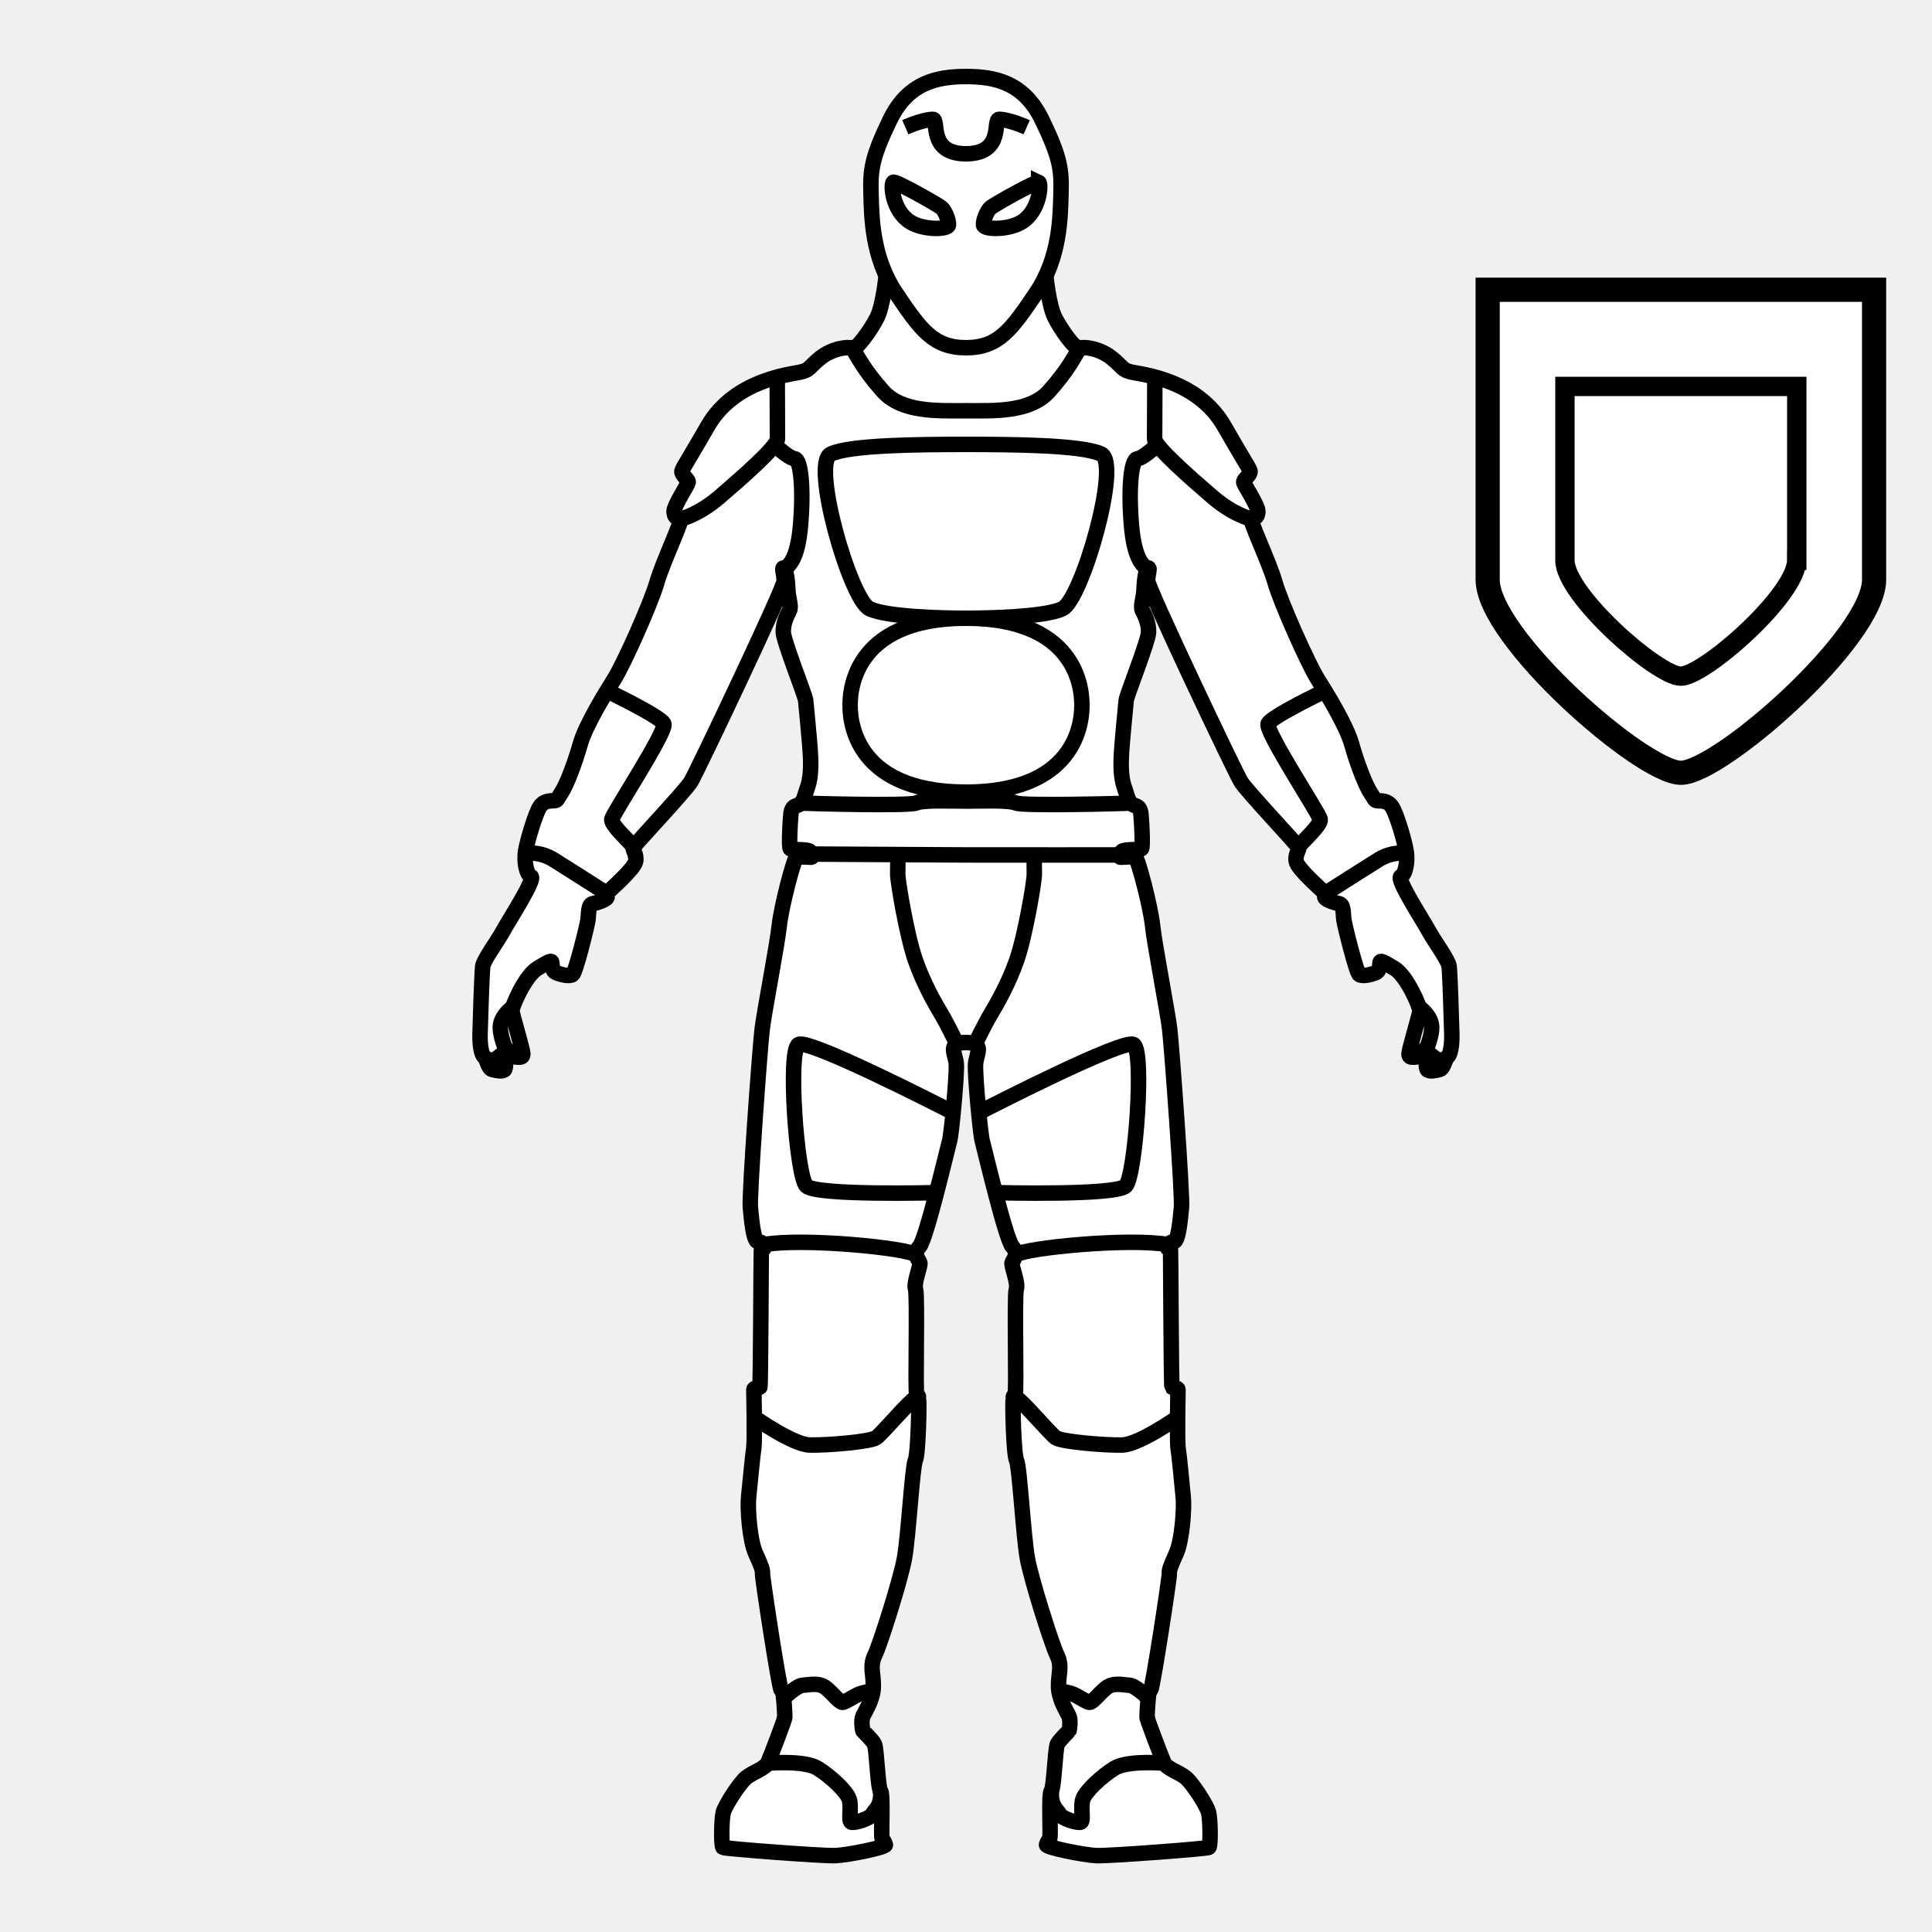
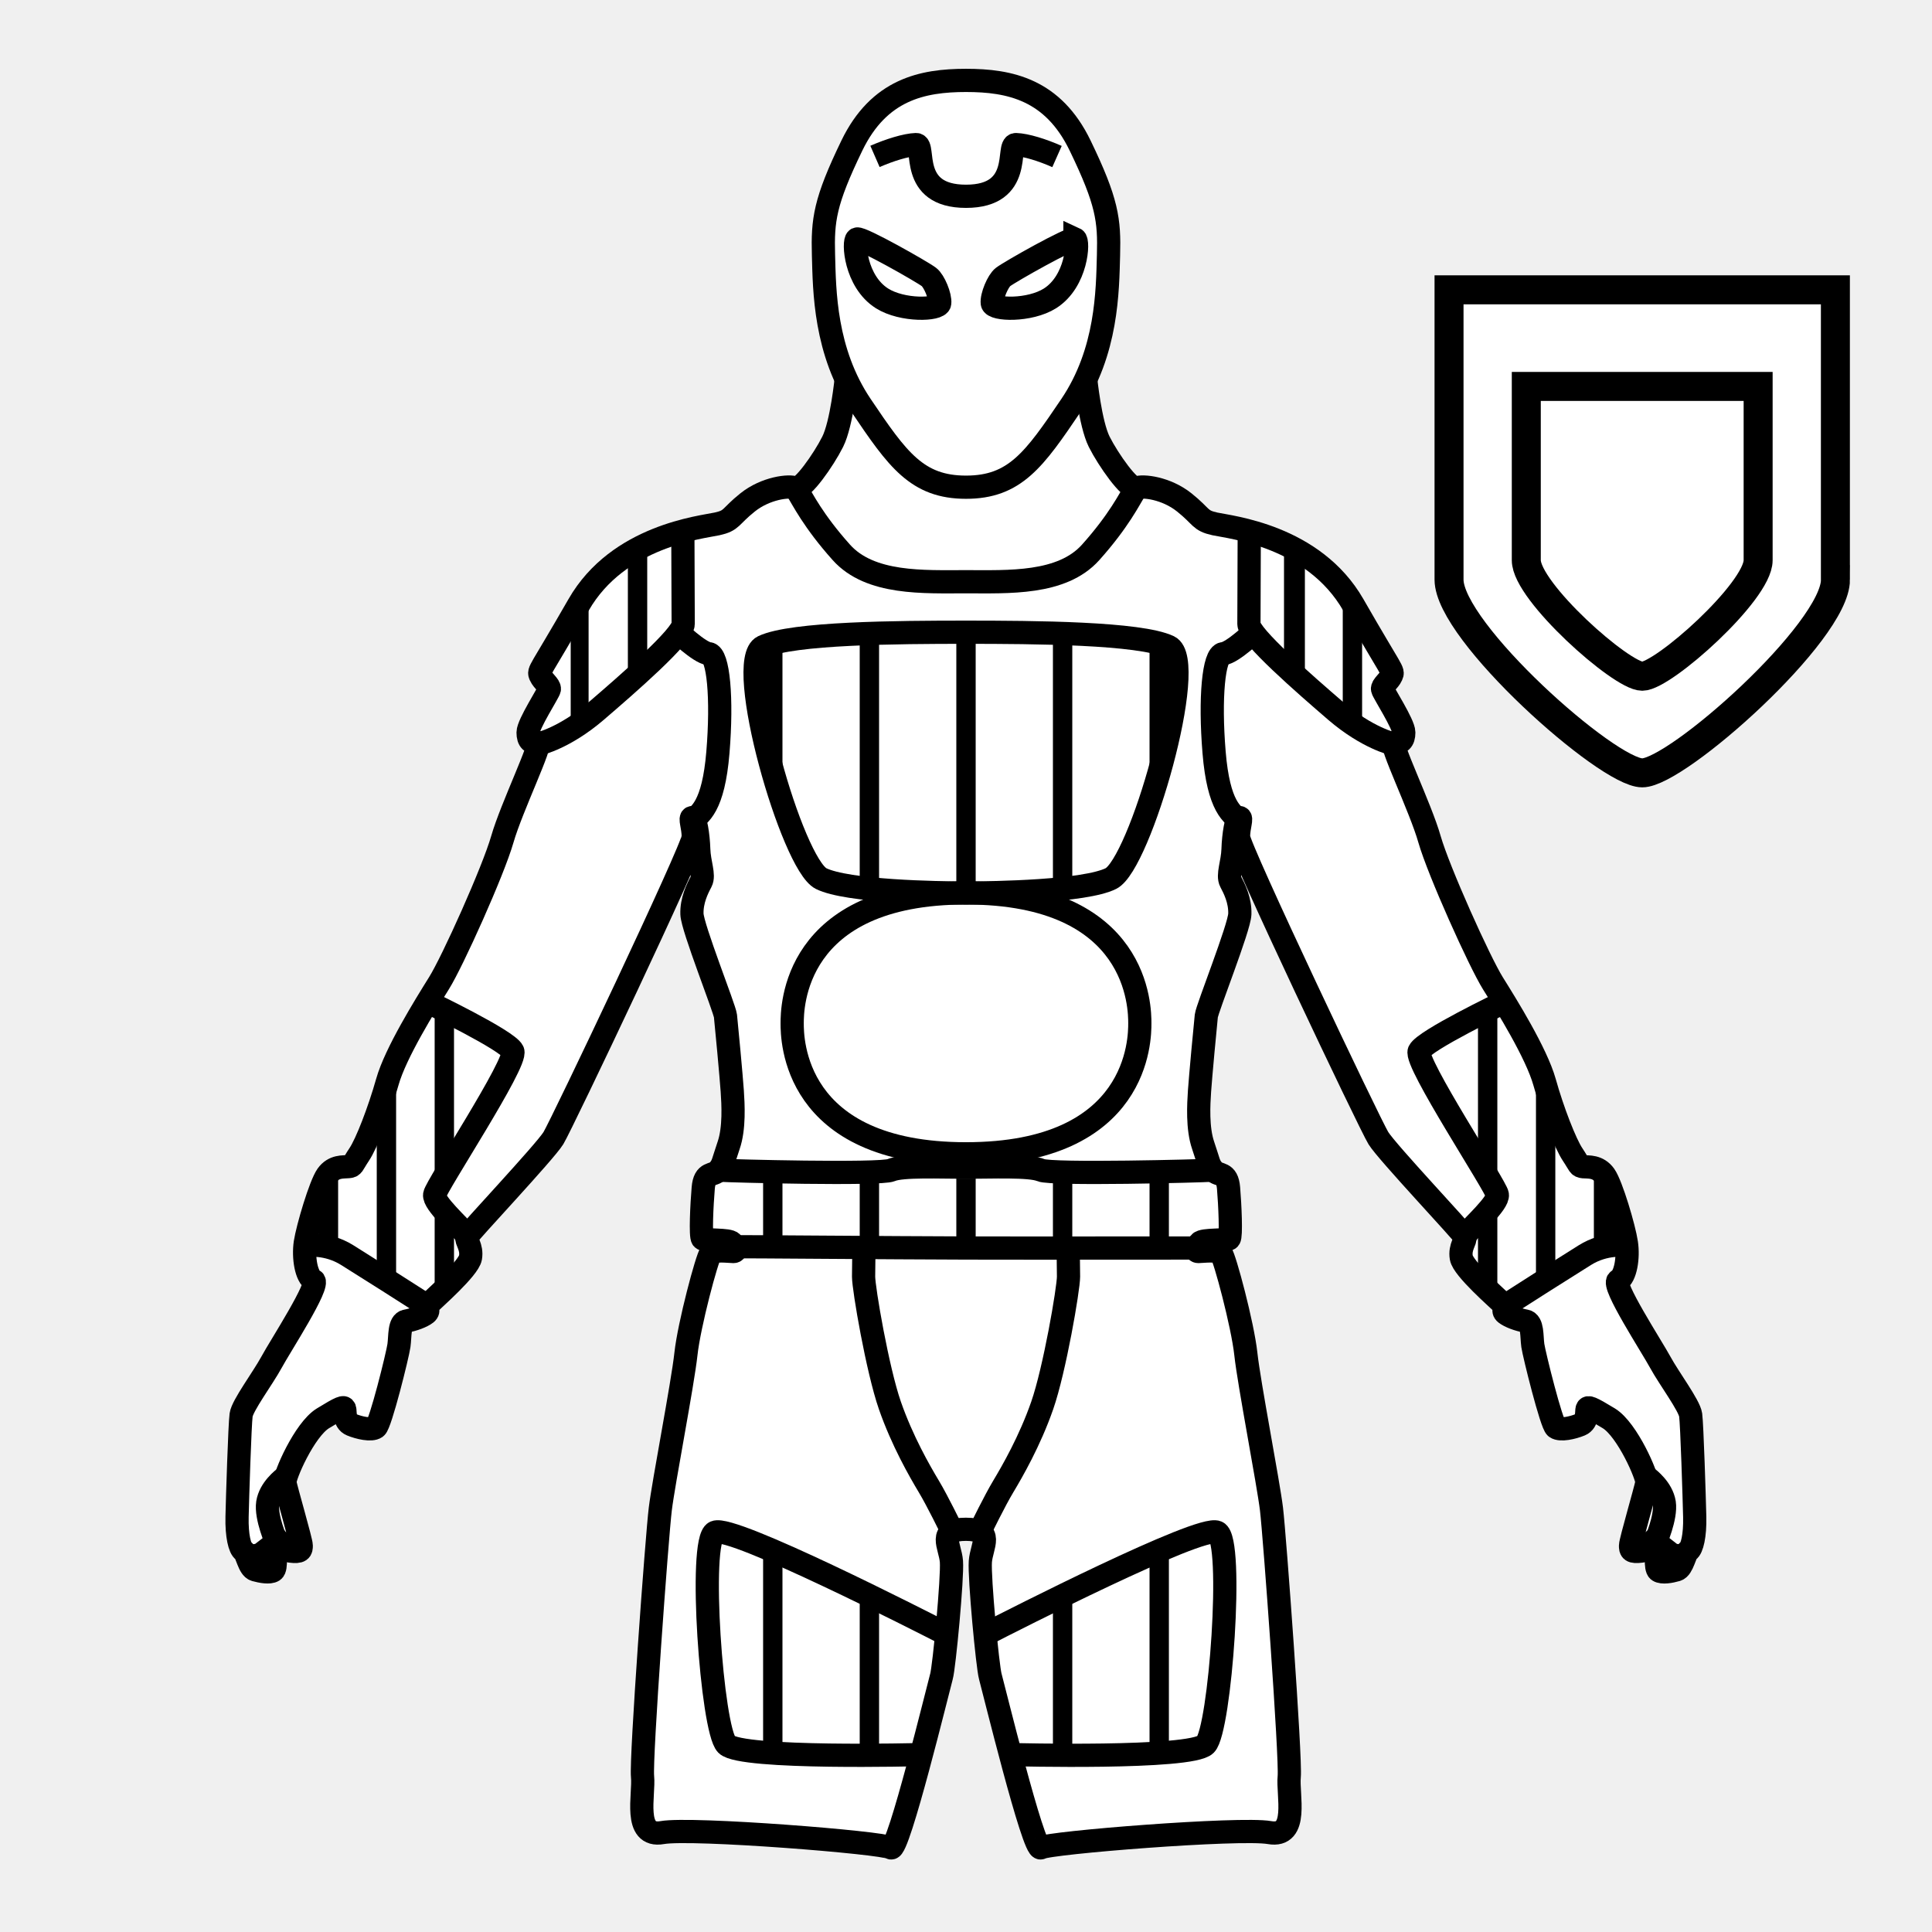
<svg xmlns="http://www.w3.org/2000/svg" width="100" height="100" viewBox="0 0 26.458 26.458" version="1.1" id="svg5">
  <defs id="defs2">
    </defs>
  <g id="layer1">
-     <path id="path7408-6" d="m 14.321,3.768 c 0,0 0.041,0.413 0.124,0.579 0.083,0.165 0.281,0.446 0.339,0.422 0.058,-0.025 0.273,0 0.438,0.132 0.165,0.132 0.138,0.165 0.279,0.196 0.141,0.031 0.901,0.107 1.264,0.739 0.362,0.631 0.369,0.599 0.348,0.646 -0.021,0.048 -0.087,0.093 -0.081,0.124 0.006,0.031 0.194,0.318 0.194,0.395 0,0.076 -0.033,0.099 -0.087,0.091 -0.054,-0.008 0.24,0.595 0.322,0.885 0.083,0.289 0.455,1.116 0.579,1.315 0.124,0.198 0.397,0.637 0.471,0.901 0.074,0.265 0.19,0.562 0.256,0.661 0.066,0.099 0.054,0.107 0.099,0.112 0.045,0.004 0.132,-0.008 0.194,0.079 0.062,0.087 0.178,0.48 0.198,0.616 0.021,0.136 -0.008,0.31 -0.074,0.343 -0.066,0.033 0.306,0.604 0.384,0.748 0.079,0.145 0.265,0.393 0.277,0.48 0.012,0.087 0.033,0.757 0.037,0.93 0.004,0.174 -0.025,0.289 -0.058,0.31 -0.033,0.021 -0.05,0.157 -0.107,0.174 -0.058,0.017 -0.132,0.029 -0.165,0.008 -0.033,-0.021 -0.017,-0.178 -0.008,-0.232 0.008,-0.054 -0.017,-0.074 -0.029,-0.05 -0.012,0.025 -0.025,0.091 -0.12,0.103 -0.095,0.012 -0.099,-0.008 -0.099,-0.05 0,-0.041 0.141,-0.521 0.149,-0.575 0.008,-0.054 -0.178,-0.484 -0.347,-0.587 -0.169,-0.103 -0.19,-0.107 -0.198,-0.087 -0.008,0.021 0.008,0.116 -0.062,0.145 -0.07,0.029 -0.182,0.054 -0.223,0.025 -0.041,-0.029 -0.198,-0.661 -0.211,-0.748 -0.012,-0.087 0,-0.211 -0.066,-0.223 -0.066,-0.012 -0.145,-0.041 -0.182,-0.07 -0.037,-0.029 0.008,-0.054 -0.029,-0.091 -0.037,-0.037 -0.36,-0.318 -0.376,-0.418 -0.017,-0.099 0.045,-0.157 0.033,-0.19 -0.012,-0.033 -0.711,-0.773 -0.79,-0.901 -0.079,-0.128 -1.277,-2.65 -1.277,-2.749 0,-0.099 0.037,-0.178 0.008,-0.178 -0.029,0 -0.054,0.161 -0.058,0.289 -0.004,0.128 -0.054,0.236 -0.021,0.298 0.033,0.062 0.087,0.169 0.083,0.294 -0.004,0.124 -0.298,0.86 -0.306,0.93 -0.008,0.07 -0.054,0.566 -0.062,0.686 -0.008,0.12 -0.021,0.339 0.033,0.496 0.054,0.157 0.048,0.178 0.095,0.23 0.047,0.053 0.124,0.006 0.137,0.159 0.013,0.153 0.026,0.443 0.006,0.463 -0.02,0.02 -0.243,0.003 -0.269,0.038 -0.026,0.035 -0.047,0.079 -0.012,0.079 0.035,0 0.175,-0.02 0.208,0.018 0.032,0.038 0.196,0.649 0.225,0.918 0.029,0.269 0.205,1.175 0.234,1.415 0.029,0.24 0.178,2.278 0.162,2.443 -0.017,0.165 -0.041,0.471 -0.107,0.471 -0.066,0 -0.078,0.059 -0.082,0.081 -0.004,0.022 0.036,0.013 0.039,0.038 0.003,0.025 0.009,1.86 0.02,1.872 0.012,0.012 0.082,0.006 0.082,0.035 0,0.029 -0.014,0.707 0.002,0.806 0.017,0.099 0.054,0.508 0.07,0.666 0.017,0.157 -0.017,0.595 -0.095,0.769 -0.079,0.174 -0.099,0.227 -0.095,0.277 0.004,0.05 -0.227,1.563 -0.256,1.596 -0.029,0.033 -0.025,0.045 -0.029,0.07 -0.004,0.025 -0.029,0.31 -0.017,0.318 0.004,0.029 0.19,0.521 0.227,0.604 0.037,0.083 0.198,0.128 0.294,0.203 0.095,0.074 0.294,0.384 0.318,0.48 0.025,0.095 0.029,0.463 0.004,0.48 -0.025,0.017 -1.373,0.12 -1.542,0.112 -0.169,-0.008 -0.69,-0.112 -0.682,-0.149 0.008,-0.037 0.029,-0.054 0.045,-0.087 0.017,-0.033 -0.017,-0.608 0.021,-0.649 0.037,-0.041 0.054,-0.583 0.083,-0.641 0.029,-0.058 0.157,-0.178 0.161,-0.186 0.004,-0.008 0.025,-0.141 -0.004,-0.203 -0.029,-0.062 -0.136,-0.219 -0.141,-0.397 -0.004,-0.178 0.054,-0.281 -0.021,-0.434 -0.074,-0.153 -0.351,-1.029 -0.405,-1.323 -0.054,-0.294 -0.107,-1.257 -0.149,-1.344 -0.041,-0.087 -0.056,-0.806 -0.045,-0.835 0.01,-0.029 -0.016,-0.037 0.025,-0.062 0.024,-0.015 -0.012,-1.356 0.017,-1.447 0.029,-0.091 -0.074,-0.322 -0.058,-0.364 0.017,-0.041 0.095,-0.12 0.004,-0.219 -0.091,-0.099 -0.389,-1.364 -0.413,-1.451 -0.025,-0.087 -0.102,-0.905 -0.091,-1.05 0.011,-0.145 0.132,-0.294 -0.132,-0.294 -0.265,0 -0.143,0.149 -0.132,0.294 0.011,0.145 -0.066,0.963 -0.091,1.05 -0.025,0.087 -0.322,1.352 -0.413,1.451 -0.091,0.099 -0.012,0.178 0.004,0.219 0.017,0.041 -0.087,0.273 -0.058,0.364 0.029,0.091 -0.007,1.432 0.017,1.447 0.041,0.025 0.014,0.033 0.025,0.062 0.01,0.029 -0.004,0.748 -0.045,0.835 -0.041,0.087 -0.095,1.05 -0.149,1.344 -0.054,0.294 -0.331,1.17 -0.405,1.323 -0.074,0.153 -0.017,0.256 -0.021,0.434 -0.004,0.178 -0.112,0.335 -0.141,0.397 -0.029,0.062 -0.008,0.194 -0.004,0.203 0.004,0.008 0.132,0.128 0.161,0.186 0.029,0.058 0.045,0.599 0.083,0.641 0.037,0.041 0.004,0.616 0.021,0.649 0.017,0.033 0.037,0.05 0.045,0.087 0.008,0.037 -0.513,0.141 -0.682,0.149 -0.169,0.008 -1.517,-0.095 -1.542,-0.112 -0.025,-0.017 -0.021,-0.384 0.004,-0.48 0.025,-0.095 0.223,-0.405 0.318,-0.48 0.095,-0.074 0.256,-0.12 0.294,-0.203 0.037,-0.083 0.223,-0.575 0.227,-0.604 0.012,-0.008 -0.012,-0.294 -0.017,-0.318 -0.004,-0.025 0,-0.037 -0.029,-0.07 -0.029,-0.033 -0.26,-1.546 -0.256,-1.596 0.004,-0.05 -0.017,-0.103 -0.095,-0.277 -0.079,-0.174 -0.112,-0.612 -0.095,-0.769 0.017,-0.157 0.054,-0.566 0.07,-0.666 0.017,-0.099 0.002,-0.777 0.002,-0.806 0,-0.029 0.07,-0.023 0.082,-0.035 0.012,-0.012 0.017,-1.847 0.02,-1.872 0.003,-0.025 0.043,-0.017 0.039,-0.038 -0.004,-0.022 -0.015,-0.081 -0.082,-0.081 -0.066,0 -0.091,-0.306 -0.107,-0.471 -0.017,-0.165 0.132,-2.203 0.162,-2.443 0.029,-0.24 0.205,-1.146 0.234,-1.415 0.029,-0.269 0.193,-0.88 0.225,-0.918 0.032,-0.038 0.172,-0.018 0.208,-0.018 0.035,0 0.015,-0.044 -0.012,-0.079 -0.026,-0.035 -0.248,-0.018 -0.269,-0.038 -0.021,-0.02 -0.007,-0.31 0.006,-0.463 0.013,-0.154 0.091,-0.107 0.137,-0.159 0.047,-0.053 0.041,-0.073 0.095,-0.23 0.054,-0.157 0.041,-0.376 0.033,-0.496 -0.008,-0.12 -0.054,-0.616 -0.062,-0.686 -0.008,-0.07 -0.302,-0.806 -0.306,-0.93 -0.004,-0.124 0.05,-0.232 0.083,-0.294 0.033,-0.062 -0.017,-0.169 -0.021,-0.298 -0.004,-0.128 -0.029,-0.289 -0.058,-0.289 -0.029,0 0.008,0.079 0.008,0.178 0,0.099 -1.199,2.621 -1.277,2.749 -0.079,0.128 -0.777,0.868 -0.79,0.901 -0.012,0.033 0.05,0.091 0.033,0.19 -0.017,0.099 -0.339,0.38 -0.376,0.418 -0.037,0.037 0.008,0.062 -0.029,0.091 -0.037,0.029 -0.116,0.058 -0.182,0.07 -0.066,0.012 -0.054,0.136 -0.066,0.223 -0.012,0.087 -0.169,0.719 -0.211,0.748 -0.041,0.029 -0.153,0.004 -0.223,-0.025 -0.07,-0.029 -0.054,-0.124 -0.062,-0.145 -0.008,-0.021 -0.029,-0.017 -0.198,0.087 -0.169,0.103 -0.356,0.533 -0.347,0.587 0.008,0.054 0.149,0.533 0.149,0.575 0,0.041 -0.004,0.062 -0.099,0.05 -0.095,-0.012 -0.107,-0.079 -0.12,-0.103 -0.012,-0.025 -0.037,-0.004 -0.029,0.05 0.008,0.054 0.025,0.211 -0.008,0.232 -0.033,0.021 -0.107,0.008 -0.165,-0.008 -0.058,-0.017 -0.074,-0.153 -0.107,-0.174 -0.033,-0.021 -0.062,-0.136 -0.058,-0.31 0.004,-0.174 0.025,-0.843 0.037,-0.93 0.012,-0.087 0.198,-0.335 0.277,-0.48 C 6.966,12.607 7.338,12.036 7.272,12.003 7.206,11.97 7.177,11.796 7.197,11.66 7.218,11.524 7.334,11.131 7.396,11.044 7.458,10.957 7.545,10.97 7.59,10.965 7.636,10.961 7.623,10.953 7.689,10.854 7.756,10.755 7.871,10.457 7.946,10.192 8.02,9.928 8.293,9.49 8.417,9.291 8.541,9.093 8.913,8.266 8.996,7.976 9.079,7.687 9.372,7.083 9.318,7.092 c -0.054,0.008 -0.087,-0.014 -0.087,-0.091 0,-0.076 0.188,-0.364 0.194,-0.395 0.006,-0.031 -0.06,-0.076 -0.081,-0.124 -0.021,-0.048 -0.014,-0.015 0.348,-0.646 0.362,-0.631 1.123,-0.708 1.264,-0.739 0.141,-0.031 0.114,-0.064 0.279,-0.196 0.165,-0.132 0.38,-0.157 0.438,-0.132 0.058,0.025 0.256,-0.256 0.339,-0.422 0.083,-0.165 0.124,-0.579 0.124,-0.579" style="fill:#ffffff;stroke:#000000;stroke-width:0.212;stroke-linecap:butt;stroke-linejoin:miter;stroke-miterlimit:4;stroke-dasharray:none;stroke-opacity:1;fill-opacity:1" />
-     <path id="mirror-path-effect39543-2" d="M 14.187,4.016 C 14.52,3.523 14.521,2.966 14.53,2.644 14.539,2.323 14.519,2.156 14.271,1.643 14.023,1.13 13.629,1.048 13.229,1.048 c -0.4,0 -0.794,0.083 -1.042,0.595 -0.248,0.513 -0.268,0.68 -0.259,1.001 0.009,0.321 0.01,0.878 0.343,1.372 0.333,0.494 0.511,0.746 0.958,0.746 0.447,0 0.624,-0.252 0.958,-0.746 z" style="fill:#ffffff;fill-opacity:1;stroke:#000000;stroke-width:0.212;stroke-linecap:butt;stroke-linejoin:miter;stroke-miterlimit:4;stroke-dasharray:none;stroke-opacity:1" />
-     <path style="fill:none;stroke:#000000;stroke-width:0.212;stroke-linecap:butt;stroke-linejoin:miter;stroke-miterlimit:4;stroke-dasharray:none;stroke-opacity:1" d="m 9.331,7.105 c 0,0 0.234,-0.053 0.52,-0.298 C 10.138,6.561 10.647,6.117 10.647,6.011 c 0,-0.105 -0.003,-0.83 -0.003,-0.83" id="path2813" />
-     <path style="fill:none;stroke:#000000;stroke-width:0.212;stroke-linecap:butt;stroke-linejoin:miter;stroke-miterlimit:4;stroke-dasharray:none;stroke-opacity:1" d="m 10.586,6.072 c 0,0 0.208,0.201 0.295,0.21 0.087,0.008 0.124,0.405 0.083,0.901 -0.041,0.496 -0.167,0.577 -0.253,0.629" id="path3095" />
-     <path style="fill:none;stroke:#000000;stroke-width:0.212;stroke-linecap:butt;stroke-linejoin:miter;stroke-miterlimit:4;stroke-dasharray:none;stroke-opacity:1" d="m 8.325,9.467 c 0,0 0.719,0.345 0.766,0.444 0.047,0.099 -0.702,1.234 -0.713,1.31 -0.012,0.076 0.23,0.29 0.295,0.372" id="path3469" />
-     <path style="fill:none;stroke:#000000;stroke-width:0.212;stroke-linecap:butt;stroke-linejoin:miter;stroke-miterlimit:4;stroke-dasharray:none;stroke-opacity:1" d="m 7.209,11.685 c 0,0 0.184,-0.029 0.371,0.088 0.187,0.117 0.593,0.374 0.719,0.456" id="path3843" />
-     <path style="fill:none;stroke:#000000;stroke-width:0.212;stroke-linecap:butt;stroke-linejoin:miter;stroke-miterlimit:4;stroke-dasharray:none;stroke-opacity:1" d="m 6.654,14.527 c 0,0 0.121,-0.011 0.135,-0.022 0.013,-0.01 0.146,-0.113 0.146,-0.113" id="path4179" />
-     <path style="fill:none;stroke:#000000;stroke-width:0.212;stroke-linecap:butt;stroke-linejoin:miter;stroke-miterlimit:4;stroke-dasharray:none;stroke-opacity:1" d="m 6.935,14.393 c 0,0 -0.101,-0.227 -0.081,-0.358 0.021,-0.13 0.141,-0.219 0.161,-0.236" id="path4537" />
-     <path style="fill:none;stroke:#000000;stroke-width:0.212;stroke-linecap:butt;stroke-linejoin:miter;stroke-miterlimit:4;stroke-dasharray:none;stroke-opacity:1" d="m 10.532,24.145 c 0,0 0.489,-0.041 0.669,0.073 0.18,0.113 0.388,0.311 0.426,0.415 0.039,0.103 -0.011,0.297 0.029,0.32 0.04,0.022 0.268,-0.053 0.29,-0.105 0.022,-0.052 0.131,-0.111 0.113,-0.31" id="path870" />
-     <path style="fill:none;stroke:#000000;stroke-width:0.212;stroke-linecap:butt;stroke-linejoin:miter;stroke-miterlimit:4;stroke-dasharray:none;stroke-opacity:1" d="m 10.748,23.24 c 0,0 0.167,-0.16 0.249,-0.162 0.082,-0.002 0.215,-0.044 0.317,0.04 0.102,0.084 0.18,0.195 0.224,0.195 0.044,1.63e-4 0.189,-0.111 0.273,-0.128 0.083,-0.018 0.131,-0.033 0.131,-0.033" id="path1564" />
-     <path style="fill:none;stroke:#000000;stroke-width:0.212;stroke-linecap:butt;stroke-linejoin:miter;stroke-miterlimit:4;stroke-dasharray:none;stroke-opacity:1" d="m 10.336,19.415 c 0,0 0.523,0.368 0.752,0.374 0.23,0.006 0.832,-0.043 0.913,-0.101 0.08,-0.058 0.466,-0.514 0.53,-0.536" id="path3074" />
-     <path style="fill:none;stroke:#000000;stroke-width:0.212;stroke-linecap:butt;stroke-linejoin:miter;stroke-miterlimit:4;stroke-dasharray:none;stroke-opacity:1" d="m 10.457,17.045 c 0.538,-0.096 1.956,0.044 2.087,0.139" id="path4546" />
-     <path style="fill:none;stroke:#000000;stroke-width:0.212;stroke-linecap:butt;stroke-linejoin:miter;stroke-miterlimit:4;stroke-dasharray:none;stroke-opacity:1" d="m 12.811,16.333 c 0,0 -1.634,0.043 -1.768,-0.092 -0.134,-0.134 -0.259,-1.869 -0.105,-1.938 0.154,-0.069 1.881,0.812 2.107,0.928" id="path5322" />
-     <path style="fill:none;stroke:#000000;stroke-width:0.212;stroke-linecap:butt;stroke-linejoin:miter;stroke-miterlimit:4;stroke-dasharray:none;stroke-opacity:1" d="m 11.686,4.788 c 0.048,0.077 0.147,0.281 0.405,0.569 0.263,0.294 0.754,0.268 1.138,0.268 0.385,0 0.875,0.026 1.138,-0.268 0.258,-0.288 0.357,-0.492 0.405,-0.569" id="path5566" />
-     <path style="fill:none;stroke:#000000;stroke-width:0.212;stroke-linecap:butt;stroke-linejoin:miter;stroke-miterlimit:4;stroke-dasharray:none;stroke-opacity:1" d="m 10.992,10.998 c 0.069,0.006 1.455,0.042 1.553,-8.61e-4 0.098,-0.043 0.456,-0.027 0.684,-0.027 0.228,0 0.586,-0.016 0.684,0.027 0.098,0.043 1.484,0.007 1.553,8.61e-4" id="path6033" />
-     <path style="fill:none;stroke:#000000;stroke-width:0.212;stroke-linecap:butt;stroke-linejoin:miter;stroke-miterlimit:4;stroke-dasharray:none;stroke-opacity:1" d="m 13.093,14.273 c 0,0 -0.123,-0.254 -0.204,-0.389 -0.081,-0.135 -0.242,-0.414 -0.355,-0.739 -0.113,-0.325 -0.24,-1.065 -0.24,-1.176 0,-0.111 0.004,-0.27 0.004,-0.27" id="path6993" />
-     <path style="fill:none;stroke:#000000;stroke-width:0.212;stroke-linecap:butt;stroke-linejoin:miter;stroke-miterlimit:4;stroke-dasharray:none;stroke-opacity:1" d="m 11.108,11.696 c 0.124,-8.5e-4 1.414,0.01 2.121,0.012 0.707,0.002 1.996,-8.5e-4 2.121,0" id="path6995" />
-     <path id="path7410-2" d="m 17.127,7.105 c 0,0 -0.234,-0.053 -0.52,-0.298 C 16.321,6.561 15.812,6.117 15.812,6.011 c 0,-0.105 0.003,-0.83 0.003,-0.83" style="fill:none;stroke:#000000;stroke-width:0.212;stroke-linecap:butt;stroke-linejoin:miter;stroke-miterlimit:4;stroke-dasharray:none;stroke-opacity:1" />
-     <path id="path7412-9" d="m 15.872,6.072 c 0,0 -0.208,0.201 -0.295,0.21 -0.087,0.008 -0.124,0.405 -0.083,0.901 0.041,0.496 0.167,0.577 0.253,0.629" style="fill:none;stroke:#000000;stroke-width:0.212;stroke-linecap:butt;stroke-linejoin:miter;stroke-miterlimit:4;stroke-dasharray:none;stroke-opacity:1" />
-     <path id="path7416-2" d="m 18.133,9.467 c 0,0 -0.719,0.345 -0.766,0.444 -0.047,0.099 0.702,1.234 0.713,1.31 0.012,0.076 -0.23,0.29 -0.295,0.372" style="fill:none;stroke:#000000;stroke-width:0.212;stroke-linecap:butt;stroke-linejoin:miter;stroke-miterlimit:4;stroke-dasharray:none;stroke-opacity:1" />
-     <path id="path7418-7" d="m 19.25,11.685 c 0,0 -0.184,-0.029 -0.371,0.088 -0.187,0.117 -0.593,0.374 -0.719,0.456" style="fill:none;stroke:#000000;stroke-width:0.212;stroke-linecap:butt;stroke-linejoin:miter;stroke-miterlimit:4;stroke-dasharray:none;stroke-opacity:1" />
-     <path id="path7422-9" d="m 19.805,14.527 c 0,0 -0.121,-0.011 -0.135,-0.022 -0.013,-0.01 -0.146,-0.113 -0.146,-0.113" style="fill:none;stroke:#000000;stroke-width:0.212;stroke-linecap:butt;stroke-linejoin:miter;stroke-miterlimit:4;stroke-dasharray:none;stroke-opacity:1" />
-     <path id="path7424-3" d="m 19.523,14.393 c 0,0 0.101,-0.227 0.081,-0.358 -0.021,-0.13 -0.141,-0.219 -0.161,-0.236" style="fill:none;stroke:#000000;stroke-width:0.212;stroke-linecap:butt;stroke-linejoin:miter;stroke-miterlimit:4;stroke-dasharray:none;stroke-opacity:1" />
-     <path id="path7426-6" d="m 15.927,24.145 c 0,0 -0.489,-0.041 -0.669,0.073 -0.18,0.113 -0.388,0.311 -0.426,0.415 -0.039,0.103 0.011,0.297 -0.029,0.32 -0.04,0.022 -0.268,-0.053 -0.29,-0.105 -0.022,-0.052 -0.131,-0.111 -0.113,-0.31" style="fill:none;stroke:#000000;stroke-width:0.212;stroke-linecap:butt;stroke-linejoin:miter;stroke-miterlimit:4;stroke-dasharray:none;stroke-opacity:1" />
-     <path id="path7432-2" d="m 15.711,23.24 c 0,0 -0.167,-0.16 -0.249,-0.162 -0.082,-0.002 -0.215,-0.044 -0.317,0.04 -0.102,0.084 -0.18,0.195 -0.224,0.195 -0.044,1.63e-4 -0.189,-0.111 -0.273,-0.128 -0.083,-0.018 -0.131,-0.033 -0.131,-0.033" style="fill:none;stroke:#000000;stroke-width:0.212;stroke-linecap:butt;stroke-linejoin:miter;stroke-miterlimit:4;stroke-dasharray:none;stroke-opacity:1" />
-     <path id="path7440-7" d="m 16.122,19.415 c 0,0 -0.523,0.368 -0.752,0.374 -0.23,0.006 -0.832,-0.043 -0.913,-0.101 -0.08,-0.058 -0.466,-0.514 -0.53,-0.536" style="fill:none;stroke:#000000;stroke-width:0.212;stroke-linecap:butt;stroke-linejoin:miter;stroke-miterlimit:4;stroke-dasharray:none;stroke-opacity:1" />
-     <path id="path7442-9" d="m 16.001,17.045 c -0.538,-0.096 -1.956,0.044 -2.087,0.139" style="fill:none;stroke:#000000;stroke-width:0.212;stroke-linecap:butt;stroke-linejoin:miter;stroke-miterlimit:4;stroke-dasharray:none;stroke-opacity:1" />
-     <path id="path7444-2" d="m 13.648,16.333 c 0,0 1.634,0.043 1.768,-0.092 0.134,-0.134 0.259,-1.869 0.105,-1.938 -0.154,-0.069 -1.881,0.812 -2.107,0.928" style="fill:none;stroke:#000000;stroke-width:0.212;stroke-linecap:butt;stroke-linejoin:miter;stroke-miterlimit:4;stroke-dasharray:none;stroke-opacity:1" />
-     <path id="path7454-5" d="m 13.366,14.273 c 0,0 0.123,-0.254 0.204,-0.389 0.081,-0.135 0.242,-0.414 0.355,-0.739 0.113,-0.325 0.24,-1.065 0.24,-1.176 0,-0.111 -0.004,-0.27 -0.004,-0.27" style="fill:none;stroke:#000000;stroke-width:0.212;stroke-linecap:butt;stroke-linejoin:miter;stroke-miterlimit:4;stroke-dasharray:none;stroke-opacity:1" />
-     <path style="fill:none;stroke:#000000;stroke-width:0.212;stroke-linecap:butt;stroke-linejoin:miter;stroke-miterlimit:4;stroke-dasharray:none;stroke-opacity:1" d="m 12.234,2.496 c -0.037,0.017 -0.018,0.386 0.228,0.542 0.187,0.118 0.519,0.106 0.527,0.044 C 12.997,3.02 12.938,2.878 12.891,2.843 12.829,2.795 12.272,2.48 12.234,2.496 Z" id="path932" />
-     <path style="fill:none;stroke:#000000;stroke-width:0.212;stroke-linecap:butt;stroke-linejoin:miter;stroke-miterlimit:4;stroke-dasharray:none;stroke-opacity:1" d="m 11.642,9.657 c 0,-0.132 0,-1.191 1.587,-1.191 1.587,0 1.587,1.058 1.587,1.191 0,0.132 0,1.191 -1.587,1.191 -1.587,0 -1.587,-1.058 -1.587,-1.191 z" id="path20537" />
-     <path id="path26764-6" d="m 13.229,8.467 c 0.265,0 1.086,-0.014 1.323,-0.132 0.265,-0.132 0.799,-1.988 0.529,-2.117 -0.265,-0.126 -1.233,-0.132 -1.852,-0.132 -0.619,1e-7 -1.587,0.006 -1.852,0.132 -0.269,0.129 0.265,1.984 0.529,2.117 0.237,0.118 1.058,0.132 1.323,0.132" style="fill:none;stroke:#000000;stroke-width:0.212;stroke-linecap:butt;stroke-linejoin:miter;stroke-miterlimit:4;stroke-dasharray:none;stroke-opacity:1" />
-     <path id="mirror-path-effect42275-3" d="M 14.06,1.743 C 13.927,1.684 13.777,1.637 13.685,1.634 c -0.092,-0.003 0.073,0.472 -0.456,0.472 -0.529,0 -0.364,-0.475 -0.456,-0.472 -0.092,0.003 -0.242,0.05 -0.375,0.108" style="fill:none;stroke:#000000;stroke-width:0.212;stroke-linecap:butt;stroke-linejoin:miter;stroke-miterlimit:4;stroke-dasharray:none;stroke-opacity:1" />
-     <path id="mirror-path-effect2159-6" d="m 14.224,2.496 c 0.037,0.017 0.018,0.386 -0.228,0.542 -0.187,0.118 -0.519,0.106 -0.527,0.044 -0.008,-0.062 0.051,-0.203 0.098,-0.239 0.062,-0.048 0.62,-0.363 0.657,-0.346 z" style="fill:none;stroke:#000000;stroke-width:0.212;stroke-linecap:butt;stroke-linejoin:miter;stroke-miterlimit:4;stroke-dasharray:none;stroke-opacity:1" />
-     <path id="mirror-path-effect5216-6" d="m 25.665,7.937 v -3.969 h -5.292 c 0,0 -1e-6,3.175 0,3.969 0,0.794 2.117,2.646 2.646,2.646 0.529,1e-6 2.646,-1.852 2.646,-2.646 z" style="fill:#ffffff;fill-opacity:1;stroke:#000000;stroke-width:0.331;stroke-linecap:butt;stroke-linejoin:miter;stroke-miterlimit:4;stroke-dasharray:none;stroke-opacity:1" />
-     <path id="mirror-path-effect5216-6-3" d="M 24.606,7.673 V 5.292 h -3.175 c 0,0 -10e-7,1.905 0,2.381 0,0.476 1.27,1.587 1.587,1.587 0.318,0 1.587,-1.111 1.587,-1.587 z" style="fill:#ffffff;fill-opacity:1;stroke:#000000;stroke-width:0.265;stroke-linecap:butt;stroke-linejoin:miter;stroke-miterlimit:4;stroke-dasharray:none;stroke-opacity:1" />
+     <path id="mirror-path-effect5216-6-35-3" d="M 25.135,7.938 V 3.969 H 19.844 v 3.969 c 0,0.714 2.17,2.646 2.646,2.646 0.476,10e-7 2.646,-1.931 2.646,-2.646 z" style="fill:#ffffff;fill-opacity:1;stroke:#000000;stroke-width:0.397;stroke-linecap:butt;stroke-linejoin:miter;stroke-miterlimit:4;stroke-dasharray:none;stroke-opacity:1" />
+     <path id="mirror-path-effect5216-6-35-3-4" d="M 24.077,7.673 V 5.292 h -3.175 V 7.673 c 0,0.429 1.302,1.588 1.588,1.588 0.286,6e-7 1.587,-1.159 1.587,-1.588 z" style="fill:#ffffff;fill-opacity:1;stroke:#000000;stroke-width:0.397;stroke-linecap:butt;stroke-linejoin:miter;stroke-miterlimit:4;stroke-dasharray:none;stroke-opacity:1" />
+     <g id="g11273" transform="matrix(1.5,0,0,1.5,-6.614518,-0.470928)">
+       <path id="path7408-6" d="m 14.321,3.768 c 0,0 0.041,0.413 0.124,0.579 0.083,0.165 0.281,0.446 0.339,0.422 0.058,-0.025 0.273,0 0.438,0.132 0.165,0.132 0.138,0.165 0.279,0.196 0.141,0.031 0.901,0.107 1.264,0.739 0.362,0.631 0.369,0.599 0.348,0.646 -0.021,0.048 -0.087,0.093 -0.081,0.124 0.006,0.031 0.194,0.318 0.194,0.395 0,0.076 -0.033,0.099 -0.087,0.091 -0.054,-0.008 0.24,0.595 0.322,0.885 0.083,0.289 0.455,1.116 0.579,1.315 0.124,0.198 0.397,0.637 0.471,0.901 0.074,0.265 0.19,0.562 0.256,0.661 0.066,0.099 0.054,0.107 0.099,0.112 0.045,0.004 0.132,-0.008 0.194,0.079 0.062,0.087 0.178,0.48 0.198,0.616 0.021,0.136 -0.008,0.31 -0.074,0.343 -0.066,0.033 0.306,0.604 0.384,0.748 0.079,0.145 0.265,0.393 0.277,0.48 0.012,0.087 0.033,0.757 0.037,0.93 0.004,0.174 -0.025,0.289 -0.058,0.31 -0.033,0.021 -0.05,0.157 -0.107,0.174 -0.058,0.017 -0.132,0.029 -0.165,0.008 -0.033,-0.021 -0.017,-0.178 -0.008,-0.232 0.008,-0.054 -0.017,-0.074 -0.029,-0.05 -0.012,0.025 -0.025,0.091 -0.12,0.103 -0.095,0.012 -0.099,-0.008 -0.099,-0.05 0,-0.041 0.141,-0.521 0.149,-0.575 0.008,-0.054 -0.178,-0.484 -0.347,-0.587 -0.169,-0.103 -0.19,-0.107 -0.198,-0.087 -0.008,0.021 0.008,0.116 -0.062,0.145 -0.07,0.029 -0.182,0.054 -0.223,0.025 -0.041,-0.029 -0.198,-0.661 -0.211,-0.748 -0.012,-0.087 0,-0.211 -0.066,-0.223 -0.066,-0.012 -0.145,-0.041 -0.182,-0.07 -0.037,-0.029 0.008,-0.054 -0.029,-0.091 -0.037,-0.037 -0.36,-0.318 -0.376,-0.418 -0.017,-0.099 0.045,-0.157 0.033,-0.19 -0.012,-0.033 -0.711,-0.773 -0.79,-0.901 -0.079,-0.128 -1.277,-2.65 -1.277,-2.749 0,-0.099 0.037,-0.178 0.008,-0.178 -0.029,0 -0.054,0.161 -0.058,0.289 -0.004,0.128 -0.054,0.236 -0.021,0.298 0.033,0.062 0.087,0.169 0.083,0.294 -0.004,0.124 -0.298,0.86 -0.306,0.93 -0.008,0.07 -0.054,0.566 -0.062,0.686 -0.008,0.12 -0.021,0.339 0.033,0.496 0.054,0.157 0.048,0.178 0.095,0.23 0.047,0.053 0.124,0.006 0.137,0.159 0.013,0.153 0.026,0.443 0.006,0.463 -0.02,0.02 -0.243,0.003 -0.269,0.038 -0.026,0.035 -0.047,0.079 -0.012,0.079 0.035,0 0.175,-0.02 0.208,0.018 0.032,0.038 0.196,0.649 0.225,0.918 0.029,0.269 0.205,1.175 0.234,1.415 0.029,0.24 0.178,2.278 0.162,2.443 -0.017,0.165 0.09,0.559 -0.18,0.511 -0.269,-0.048 -2.022,0.092 -2.087,0.139 -0.065,0.048 -0.437,-1.477 -0.462,-1.564 -0.025,-0.087 -0.102,-0.905 -0.091,-1.05 0.011,-0.145 0.132,-0.294 -0.132,-0.294 -0.265,0 -0.143,0.149 -0.132,0.294 0.011,0.145 -0.066,0.963 -0.091,1.05 -0.025,0.087 -0.396,1.612 -0.462,1.564 -0.065,-0.048 -1.818,-0.187 -2.087,-0.139 -0.269,0.048 -0.163,-0.346 -0.18,-0.511 -0.017,-0.165 0.132,-2.203 0.162,-2.443 0.029,-0.24 0.205,-1.146 0.234,-1.415 0.029,-0.269 0.193,-0.88 0.225,-0.918 0.032,-0.038 0.172,-0.018 0.208,-0.018 0.035,0 0.015,-0.044 -0.012,-0.079 -0.026,-0.035 -0.248,-0.018 -0.269,-0.038 -0.021,-0.02 -0.007,-0.31 0.006,-0.463 0.013,-0.154 0.091,-0.107 0.137,-0.159 0.047,-0.053 0.041,-0.073 0.095,-0.23 0.054,-0.157 0.041,-0.376 0.033,-0.496 -0.008,-0.12 -0.054,-0.616 -0.062,-0.686 -0.008,-0.07 -0.302,-0.806 -0.306,-0.93 -0.004,-0.124 0.05,-0.232 0.083,-0.294 0.033,-0.062 -0.017,-0.169 -0.021,-0.298 -0.004,-0.128 -0.029,-0.289 -0.058,-0.289 -0.029,0 0.008,0.079 0.008,0.178 0,0.099 -1.199,2.621 -1.277,2.749 -0.079,0.128 -0.777,0.868 -0.79,0.901 -0.012,0.033 0.05,0.091 0.033,0.19 -0.017,0.099 -0.339,0.38 -0.376,0.418 -0.037,0.037 0.008,0.062 -0.029,0.091 -0.037,0.029 -0.116,0.058 -0.182,0.07 -0.066,0.012 -0.054,0.136 -0.066,0.223 -0.012,0.087 -0.169,0.719 -0.211,0.748 -0.041,0.029 -0.153,0.004 -0.223,-0.025 -0.07,-0.029 -0.054,-0.124 -0.062,-0.145 -0.008,-0.021 -0.029,-0.017 -0.198,0.087 -0.169,0.103 -0.356,0.533 -0.347,0.587 0.008,0.054 0.149,0.533 0.149,0.575 0,0.041 -0.004,0.062 -0.099,0.05 -0.095,-0.012 -0.107,-0.079 -0.12,-0.103 -0.012,-0.025 -0.037,-0.004 -0.029,0.05 0.008,0.054 0.025,0.211 -0.008,0.232 -0.033,0.021 -0.107,0.008 -0.165,-0.008 -0.058,-0.017 -0.074,-0.153 -0.107,-0.174 -0.033,-0.021 -0.062,-0.136 -0.058,-0.31 0.004,-0.174 0.025,-0.843 0.037,-0.93 0.012,-0.087 0.198,-0.335 0.277,-0.48 C 6.966,12.607 7.338,12.036 7.272,12.003 7.206,11.97 7.177,11.796 7.197,11.66 7.218,11.524 7.334,11.131 7.396,11.044 7.458,10.957 7.545,10.97 7.59,10.965 7.636,10.961 7.623,10.953 7.689,10.854 7.756,10.755 7.871,10.457 7.946,10.192 8.02,9.928 8.293,9.49 8.417,9.291 8.541,9.093 8.913,8.266 8.996,7.976 9.079,7.687 9.372,7.083 9.318,7.092 c -0.054,0.008 -0.087,-0.014 -0.087,-0.091 0,-0.076 0.188,-0.364 0.194,-0.395 0.006,-0.031 -0.06,-0.076 -0.081,-0.124 -0.021,-0.048 -0.014,-0.015 0.348,-0.646 0.362,-0.631 1.123,-0.708 1.264,-0.739 0.141,-0.031 0.114,-0.064 0.279,-0.196 0.165,-0.132 0.38,-0.157 0.438,-0.132 0.058,0.025 0.256,-0.256 0.339,-0.422 0.083,-0.165 0.124,-0.579 0.124,-0.579" style="fill:#ffffff;fill-opacity:1;stroke:#000000;stroke-width:0.212;stroke-linecap:butt;stroke-linejoin:miter;stroke-miterlimit:4;stroke-dasharray:none;stroke-opacity:1" />
+       <path id="mirror-path-effect39543-2" d="M 14.187,4.016 C 14.52,3.523 14.521,2.966 14.53,2.644 14.539,2.323 14.519,2.156 14.271,1.643 14.023,1.13 13.629,1.048 13.229,1.048 c -0.4,0 -0.794,0.083 -1.042,0.595 -0.248,0.513 -0.268,0.68 -0.259,1.001 0.009,0.321 0.01,0.878 0.343,1.372 0.333,0.494 0.511,0.746 0.958,0.746 0.447,0 0.624,-0.252 0.958,-0.746 z" style="fill:#ffffff;fill-opacity:1;stroke:#000000;stroke-width:0.212;stroke-linecap:butt;stroke-linejoin:miter;stroke-miterlimit:4;stroke-dasharray:none;stroke-opacity:1" />
+       <path style="fill:none;stroke:#000000;stroke-width:0.212;stroke-linecap:butt;stroke-linejoin:miter;stroke-miterlimit:4;stroke-dasharray:none;stroke-opacity:1" d="m 9.331,7.105 c 0,0 0.234,-0.053 0.52,-0.298 C 10.138,6.561 10.647,6.117 10.647,6.011 c 0,-0.105 -0.003,-0.83 -0.003,-0.83" id="path2813" />
+       <path style="fill:none;stroke:#000000;stroke-width:0.212;stroke-linecap:butt;stroke-linejoin:miter;stroke-miterlimit:4;stroke-dasharray:none;stroke-opacity:1" d="m 10.586,6.072 c 0,0 0.208,0.201 0.295,0.21 0.087,0.008 0.124,0.405 0.083,0.901 -0.041,0.496 -0.167,0.577 -0.253,0.629" id="path3095" />
+       <path style="fill:none;stroke:#000000;stroke-width:0.212;stroke-linecap:butt;stroke-linejoin:miter;stroke-miterlimit:4;stroke-dasharray:none;stroke-opacity:1" d="m 8.325,9.467 c 0,0 0.719,0.345 0.766,0.444 0.047,0.099 -0.702,1.234 -0.713,1.31 -0.012,0.076 0.23,0.29 0.295,0.372" id="path3469" />
+       <path style="fill:none;stroke:#000000;stroke-width:0.212;stroke-linecap:butt;stroke-linejoin:miter;stroke-miterlimit:4;stroke-dasharray:none;stroke-opacity:1" d="m 7.209,11.685 c 0,0 0.184,-0.029 0.371,0.088 0.187,0.117 0.593,0.374 0.719,0.456" id="path3843" />
+       <path style="fill:none;stroke:#000000;stroke-width:0.212;stroke-linecap:butt;stroke-linejoin:miter;stroke-miterlimit:4;stroke-dasharray:none;stroke-opacity:1" d="m 6.654,14.527 c 0,0 0.121,-0.011 0.135,-0.022 0.013,-0.01 0.146,-0.113 0.146,-0.113" id="path4179" />
+       <path style="fill:none;stroke:#000000;stroke-width:0.212;stroke-linecap:butt;stroke-linejoin:miter;stroke-miterlimit:4;stroke-dasharray:none;stroke-opacity:1" d="m 6.935,14.393 c 0,0 -0.101,-0.227 -0.081,-0.358 0.021,-0.13 0.141,-0.219 0.161,-0.236" id="path4537" />
+       <path style="fill:none;stroke:#000000;stroke-width:0.212;stroke-linecap:butt;stroke-linejoin:miter;stroke-miterlimit:4;stroke-dasharray:none;stroke-opacity:1" d="m 12.811,16.333 c 0,0 -1.634,0.043 -1.768,-0.092 -0.134,-0.134 -0.259,-1.869 -0.105,-1.938 0.154,-0.069 1.881,0.812 2.107,0.928" id="path5322" />
+       <path style="fill:none;stroke:#000000;stroke-width:0.212;stroke-linecap:butt;stroke-linejoin:miter;stroke-miterlimit:4;stroke-dasharray:none;stroke-opacity:1" d="m 11.686,4.788 c 0.048,0.077 0.147,0.281 0.405,0.569 0.263,0.294 0.754,0.268 1.138,0.268 0.385,0 0.875,0.026 1.138,-0.268 0.258,-0.288 0.357,-0.492 0.405,-0.569" id="path5566" />
+       <path style="fill:none;stroke:#000000;stroke-width:0.212;stroke-linecap:butt;stroke-linejoin:miter;stroke-miterlimit:4;stroke-dasharray:none;stroke-opacity:1" d="m 10.992,10.998 c 0.069,0.006 1.455,0.042 1.553,-8.61e-4 0.098,-0.043 0.456,-0.027 0.684,-0.027 0.228,0 0.586,-0.016 0.684,0.027 0.098,0.043 1.484,0.007 1.553,8.61e-4" id="path6033" />
+       <path style="fill:none;stroke:#000000;stroke-width:0.212;stroke-linecap:butt;stroke-linejoin:miter;stroke-miterlimit:4;stroke-dasharray:none;stroke-opacity:1" d="m 13.093,14.273 c 0,0 -0.123,-0.254 -0.204,-0.389 -0.081,-0.135 -0.242,-0.414 -0.355,-0.739 -0.113,-0.325 -0.24,-1.065 -0.24,-1.176 0,-0.111 0.004,-0.27 0.004,-0.27" id="path6993" />
+       <path style="fill:none;stroke:#000000;stroke-width:0.212;stroke-linecap:butt;stroke-linejoin:miter;stroke-miterlimit:4;stroke-dasharray:none;stroke-opacity:1" d="m 11.108,11.696 c 0.124,-8.5e-4 1.414,0.01 2.121,0.012 0.707,0.002 1.996,-8.5e-4 2.121,0" id="path6995" />
+       <path id="path7410-2" d="m 17.127,7.105 c 0,0 -0.234,-0.053 -0.52,-0.298 C 16.321,6.561 15.812,6.117 15.812,6.011 c 0,-0.105 0.003,-0.83 0.003,-0.83" style="fill:none;stroke:#000000;stroke-width:0.212;stroke-linecap:butt;stroke-linejoin:miter;stroke-miterlimit:4;stroke-dasharray:none;stroke-opacity:1" />
+       <path id="path7412-9" d="m 15.872,6.072 c 0,0 -0.208,0.201 -0.295,0.21 -0.087,0.008 -0.124,0.405 -0.083,0.901 0.041,0.496 0.167,0.577 0.253,0.629" style="fill:none;stroke:#000000;stroke-width:0.212;stroke-linecap:butt;stroke-linejoin:miter;stroke-miterlimit:4;stroke-dasharray:none;stroke-opacity:1" />
+       <path id="path7416-2" d="m 18.133,9.467 c 0,0 -0.719,0.345 -0.766,0.444 -0.047,0.099 0.702,1.234 0.713,1.31 0.012,0.076 -0.23,0.29 -0.295,0.372" style="fill:none;stroke:#000000;stroke-width:0.212;stroke-linecap:butt;stroke-linejoin:miter;stroke-miterlimit:4;stroke-dasharray:none;stroke-opacity:1" />
+       <path id="path7418-7" d="m 19.25,11.685 c 0,0 -0.184,-0.029 -0.371,0.088 -0.187,0.117 -0.593,0.374 -0.719,0.456" style="fill:none;stroke:#000000;stroke-width:0.212;stroke-linecap:butt;stroke-linejoin:miter;stroke-miterlimit:4;stroke-dasharray:none;stroke-opacity:1" />
+       <path id="path7422-9" d="m 19.805,14.527 c 0,0 -0.121,-0.011 -0.135,-0.022 -0.013,-0.01 -0.146,-0.113 -0.146,-0.113" style="fill:none;stroke:#000000;stroke-width:0.212;stroke-linecap:butt;stroke-linejoin:miter;stroke-miterlimit:4;stroke-dasharray:none;stroke-opacity:1" />
+       <path id="path7424-3" d="m 19.523,14.393 c 0,0 0.101,-0.227 0.081,-0.358 -0.021,-0.13 -0.141,-0.219 -0.161,-0.236" style="fill:none;stroke:#000000;stroke-width:0.212;stroke-linecap:butt;stroke-linejoin:miter;stroke-miterlimit:4;stroke-dasharray:none;stroke-opacity:1" />
+       <path id="path7444-2" d="m 13.648,16.333 c 0,0 1.634,0.043 1.768,-0.092 0.134,-0.134 0.259,-1.869 0.105,-1.938 -0.154,-0.069 -1.881,0.812 -2.107,0.928" style="fill:none;stroke:#000000;stroke-width:0.212;stroke-linecap:butt;stroke-linejoin:miter;stroke-miterlimit:4;stroke-dasharray:none;stroke-opacity:1" />
+       <path id="path7454-5" d="m 13.366,14.273 c 0,0 0.123,-0.254 0.204,-0.389 0.081,-0.135 0.242,-0.414 0.355,-0.739 0.113,-0.325 0.24,-1.065 0.24,-1.176 0,-0.111 -0.004,-0.27 -0.004,-0.27" style="fill:none;stroke:#000000;stroke-width:0.212;stroke-linecap:butt;stroke-linejoin:miter;stroke-miterlimit:4;stroke-dasharray:none;stroke-opacity:1" />
+       <path style="fill:none;stroke:#000000;stroke-width:0.212;stroke-linecap:butt;stroke-linejoin:miter;stroke-miterlimit:4;stroke-dasharray:none;stroke-opacity:1" d="m 12.234,2.496 c -0.037,0.017 -0.018,0.386 0.228,0.542 0.187,0.118 0.519,0.106 0.527,0.044 C 12.997,3.02 12.938,2.878 12.891,2.843 12.829,2.795 12.272,2.48 12.234,2.496 Z" id="path932" />
+       <path style="fill:none;stroke:#000000;stroke-width:0.212;stroke-linecap:butt;stroke-linejoin:miter;stroke-miterlimit:4;stroke-dasharray:none;stroke-opacity:1" d="m 11.642,9.657 c 0,-0.132 0,-1.191 1.587,-1.191 1.587,0 1.587,1.058 1.587,1.191 0,0.132 0,1.191 -1.587,1.191 -1.587,0 -1.587,-1.058 -1.587,-1.191 z" id="path20537" />
+       <path id="path26764-6" d="m 13.229,8.467 c 0.265,0 1.086,-0.014 1.323,-0.132 0.265,-0.132 0.799,-1.988 0.529,-2.117 -0.265,-0.126 -1.233,-0.132 -1.852,-0.132 -0.619,1e-7 -1.587,0.006 -1.852,0.132 -0.269,0.129 0.265,1.984 0.529,2.117 0.237,0.118 1.058,0.132 1.323,0.132" style="fill:none;stroke:#000000;stroke-width:0.212;stroke-linecap:butt;stroke-linejoin:miter;stroke-miterlimit:4;stroke-dasharray:none;stroke-opacity:1" />
+       <path id="mirror-path-effect42275-3" d="M 14.06,1.743 C 13.927,1.684 13.777,1.637 13.685,1.634 c -0.092,-0.003 0.073,0.472 -0.456,0.472 -0.529,0 -0.364,-0.475 -0.456,-0.472 -0.092,0.003 -0.242,0.05 -0.375,0.108" style="fill:none;stroke:#000000;stroke-width:0.212;stroke-linecap:butt;stroke-linejoin:miter;stroke-miterlimit:4;stroke-dasharray:none;stroke-opacity:1" />
+       <path id="mirror-path-effect2159-6" d="m 14.224,2.496 c 0.037,0.017 0.018,0.386 -0.228,0.542 -0.187,0.118 -0.519,0.106 -0.527,0.044 -0.008,-0.062 0.051,-0.203 0.098,-0.239 0.062,-0.048 0.62,-0.363 0.657,-0.346 z" style="fill:none;stroke:#000000;stroke-width:0.212;stroke-linecap:butt;stroke-linejoin:miter;stroke-miterlimit:4;stroke-dasharray:none;stroke-opacity:1" />
+     </g>
+     <path style="fill:none;stroke:#000000;stroke-width:0.265px;stroke-linecap:butt;stroke-linejoin:miter;stroke-opacity:1" d="M 11.906,8.731 V 12.171" id="path6497" />
+     <path style="fill:none;stroke:#000000;stroke-width:0.265px;stroke-linecap:butt;stroke-linejoin:miter;stroke-opacity:1" d="M 13.229,8.731 V 12.171" id="path6499" />
+     <path style="fill:none;stroke:#000000;stroke-width:0.265px;stroke-linecap:butt;stroke-linejoin:miter;stroke-opacity:1" d="M 14.552,8.731 V 12.171" id="path6724" />
+     <path style="fill:none;stroke:#000000;stroke-width:0.265px;stroke-linecap:butt;stroke-linejoin:miter;stroke-opacity:1" d="m 15.875,8.731 0,1.852" id="path6726" />
+     <path style="fill:none;stroke:#000000;stroke-width:0.265px;stroke-linecap:butt;stroke-linejoin:miter;stroke-opacity:1" d="m 10.583,8.731 0,1.852" id="path6728" />
+     <path style="fill:none;stroke:#000000;stroke-width:0.286px;stroke-linecap:butt;stroke-linejoin:miter;stroke-opacity:1" d="M 17.727,7.541 V 9.26" id="path6822" />
+     <path style="fill:none;stroke:#000000;stroke-width:0.265px;stroke-linecap:butt;stroke-linejoin:miter;stroke-opacity:1" d="M 18.521,8.202 V 9.922" id="path6824" />
+     <path style="fill:none;stroke:#000000;stroke-width:0.265px;stroke-linecap:butt;stroke-linejoin:miter;stroke-opacity:1" d="m 14.552,21.96 v 2.117" id="path7266" />
+     <path style="fill:none;stroke:#000000;stroke-width:0.265px;stroke-linecap:butt;stroke-linejoin:miter;stroke-opacity:1" d="m 15.875,21.167 v 2.91" id="path7268" />
+     <path style="fill:none;stroke:#000000;stroke-width:0.265px;stroke-linecap:butt;stroke-linejoin:miter;stroke-opacity:1" d="m 11.906,21.96 v 2.117" id="path7270" />
+     <path style="fill:none;stroke:#000000;stroke-width:0.265px;stroke-linecap:butt;stroke-linejoin:miter;stroke-opacity:1" d="m 10.583,21.167 v 2.91" id="path7272" />
+     <path style="fill:none;stroke:#000000;stroke-width:0.265px;stroke-linecap:butt;stroke-linejoin:miter;stroke-opacity:1" d="m 10.583,16.14 v 0.794" id="path7274" />
+     <path style="fill:none;stroke:#000000;stroke-width:0.265px;stroke-linecap:butt;stroke-linejoin:miter;stroke-opacity:1" d="m 11.906,16.14 v 0.794" id="path7276" />
+     <path style="fill:none;stroke:#000000;stroke-width:0.265px;stroke-linecap:butt;stroke-linejoin:miter;stroke-opacity:1" d="m 13.229,16.14 v 0.794" id="path7278" />
+     <path style="fill:none;stroke:#000000;stroke-width:0.265px;stroke-linecap:butt;stroke-linejoin:miter;stroke-opacity:1" d="m 14.552,16.14 v 0.794" id="path7280" />
+     <path style="fill:none;stroke:#000000;stroke-width:0.265px;stroke-linecap:butt;stroke-linejoin:miter;stroke-opacity:1" d="m 15.875,16.14 v 0.794" id="path7282" />
+     <path style="fill:none;stroke:#000000;stroke-width:0.265px;stroke-linecap:butt;stroke-linejoin:miter;stroke-opacity:1" d="M 5.292,14.817 V 17.462" id="path7284" />
+     <path style="fill:none;stroke:#000000;stroke-width:0.265px;stroke-linecap:butt;stroke-linejoin:miter;stroke-opacity:1" d="m 6.085,13.758 v 2.381" id="path7288" />
+     <path style="fill:none;stroke:#000000;stroke-width:0.265px;stroke-linecap:butt;stroke-linejoin:miter;stroke-opacity:1" d="m 6.085,16.669 v 1.058" id="path7290" />
+     <path style="fill:none;stroke:#000000;stroke-width:0.265px;stroke-linecap:butt;stroke-linejoin:miter;stroke-opacity:1" d="m 4.498,16.14 v 1.058" id="path7292" />
+     <path style="fill:none;stroke:#000000;stroke-width:0.265px;stroke-linecap:butt;stroke-linejoin:miter;stroke-opacity:1" d="m 20.373,16.14 v -2.381" id="path7411" />
+     <path style="fill:none;stroke:#000000;stroke-width:0.265px;stroke-linecap:butt;stroke-linejoin:miter;stroke-opacity:1" d="m 20.373,16.669 v 1.058" id="path7413" />
+     <path style="fill:none;stroke:#000000;stroke-width:0.265px;stroke-linecap:butt;stroke-linejoin:miter;stroke-opacity:1" d="M 21.167,14.817 V 17.462" id="path7415" />
+     <path style="fill:none;stroke:#000000;stroke-width:0.265px;stroke-linecap:butt;stroke-linejoin:miter;stroke-opacity:1" d="m 21.96,16.14 v 1.058" id="path7417" />
+     <path style="fill:none;stroke:#000000;stroke-width:0.265px;stroke-linecap:butt;stroke-linejoin:miter;stroke-opacity:1" d="M 8.731,7.408 V 9.26" id="path7419" />
+     <path style="fill:none;stroke:#000000;stroke-width:0.245px;stroke-linecap:butt;stroke-linejoin:miter;stroke-opacity:1" d="M 7.938,8.202 V 9.922" id="path7421" />
  </g>
</svg>
